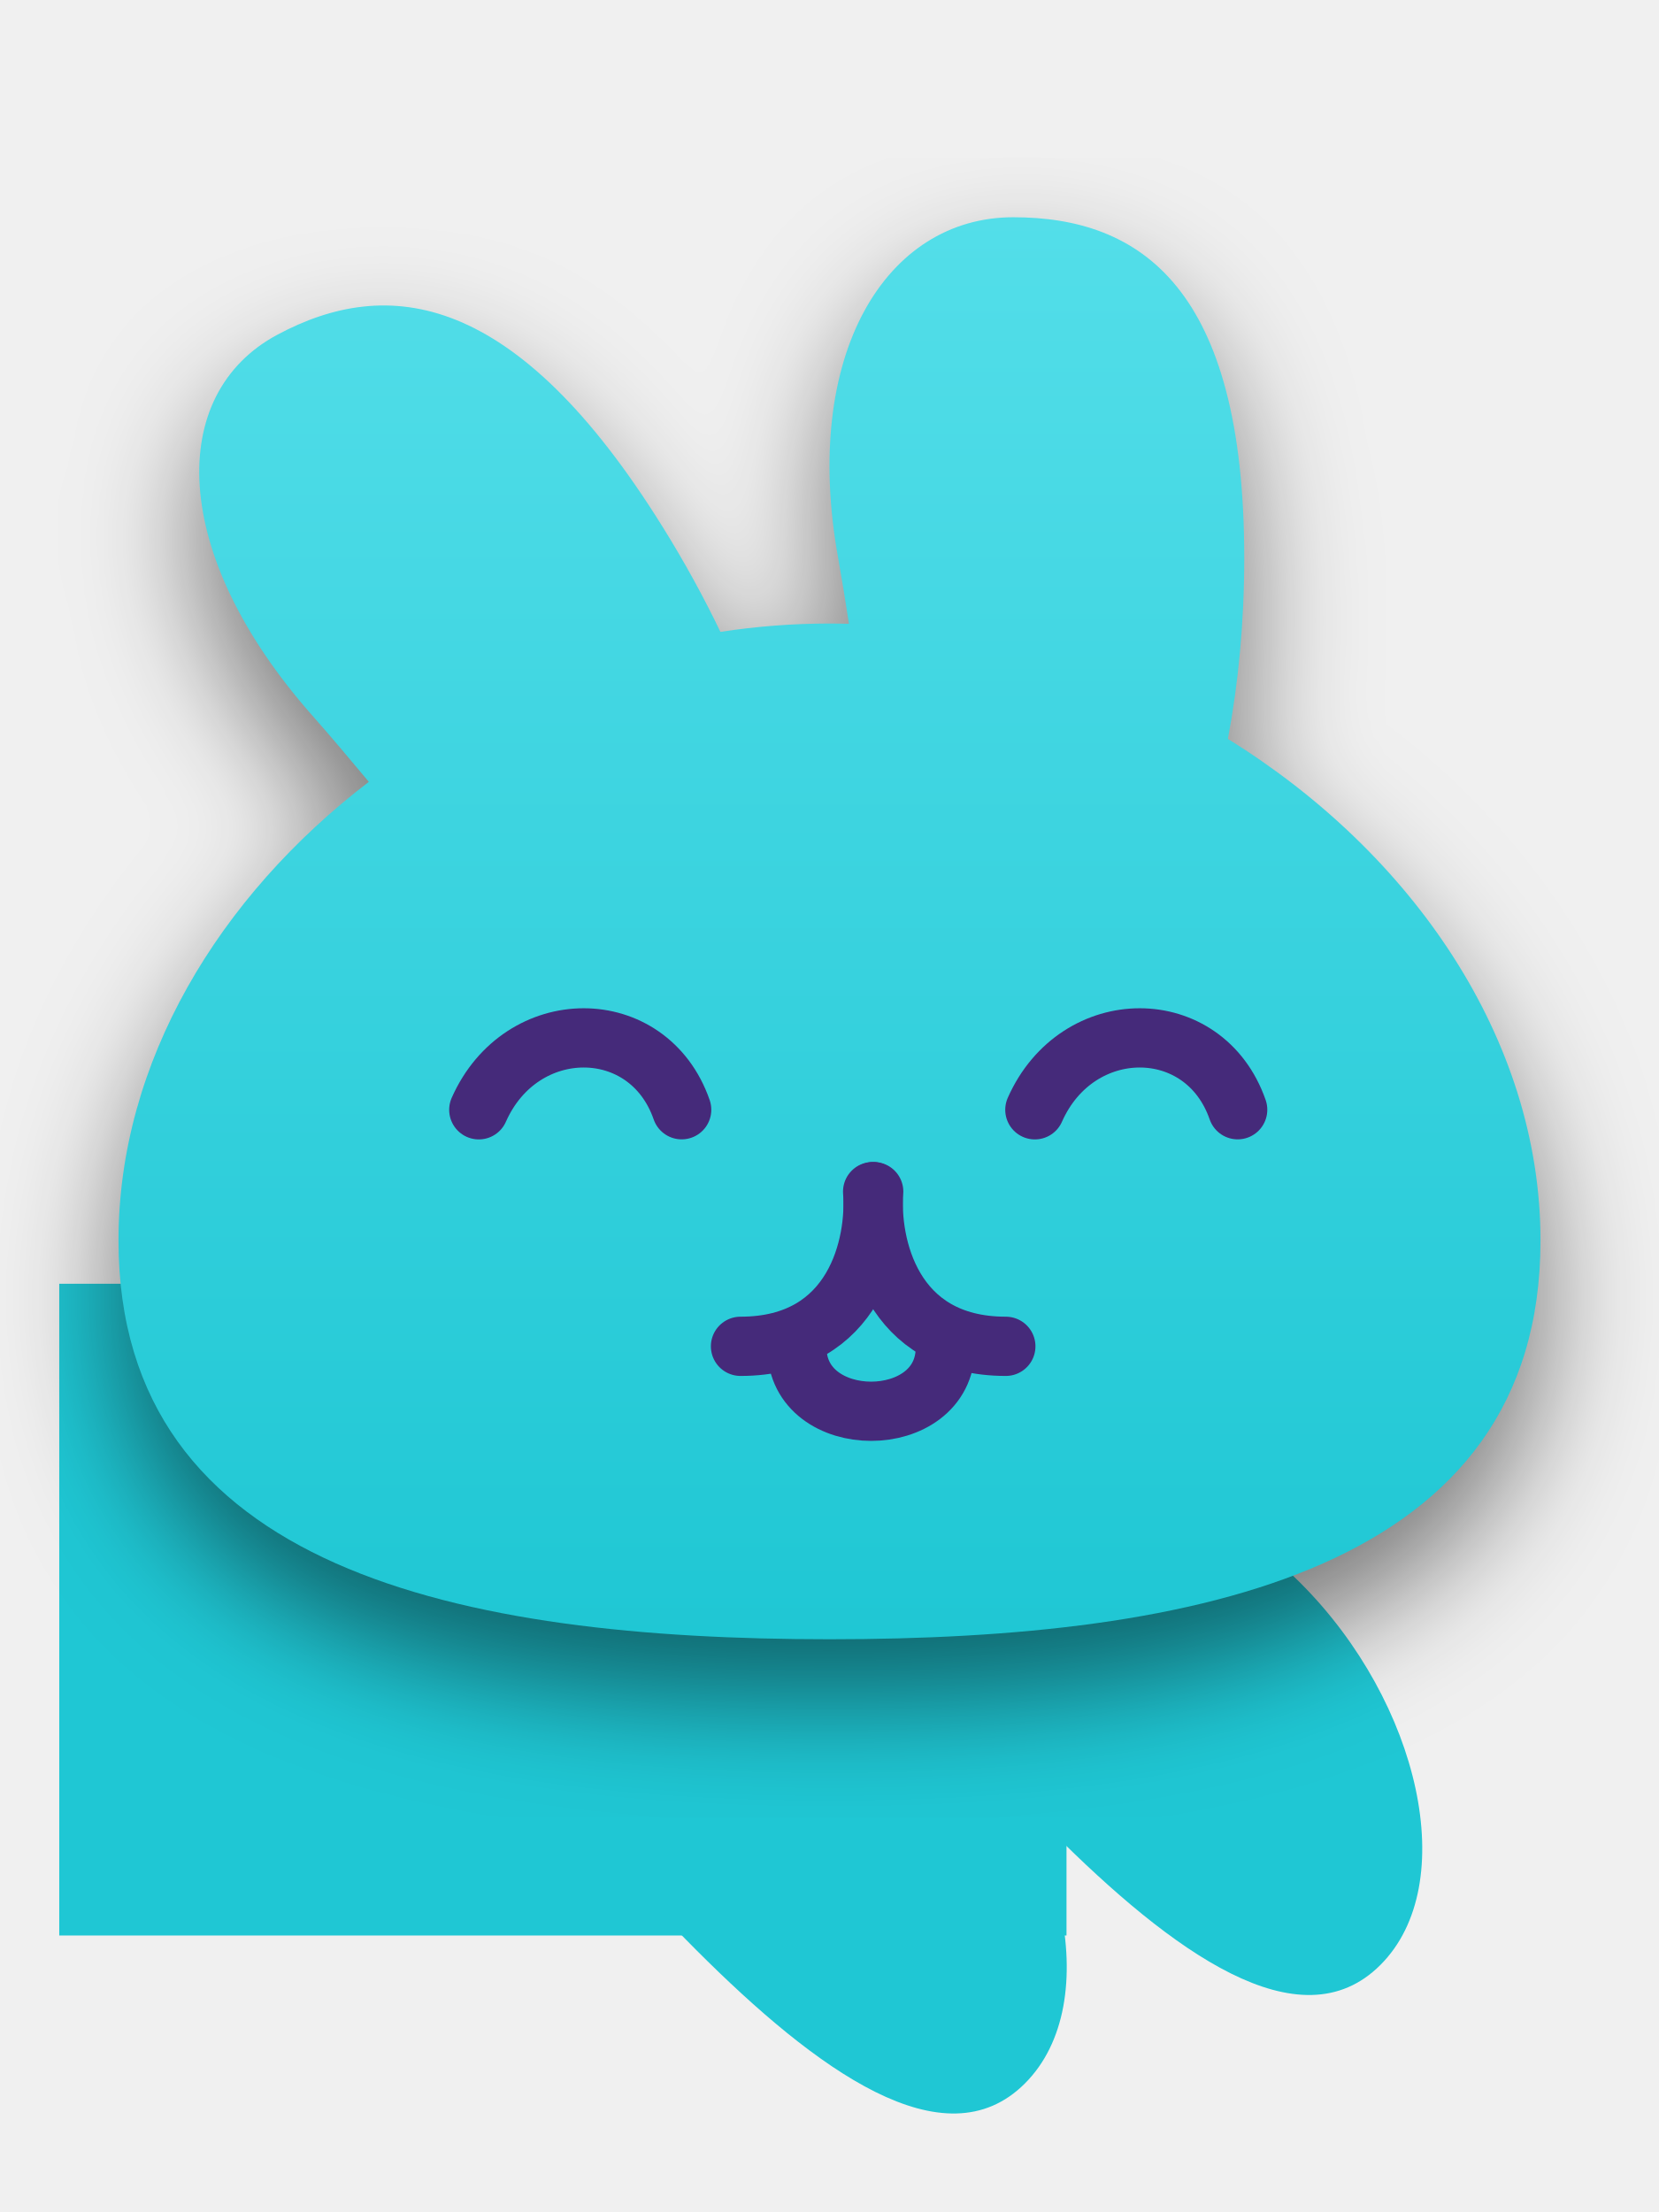
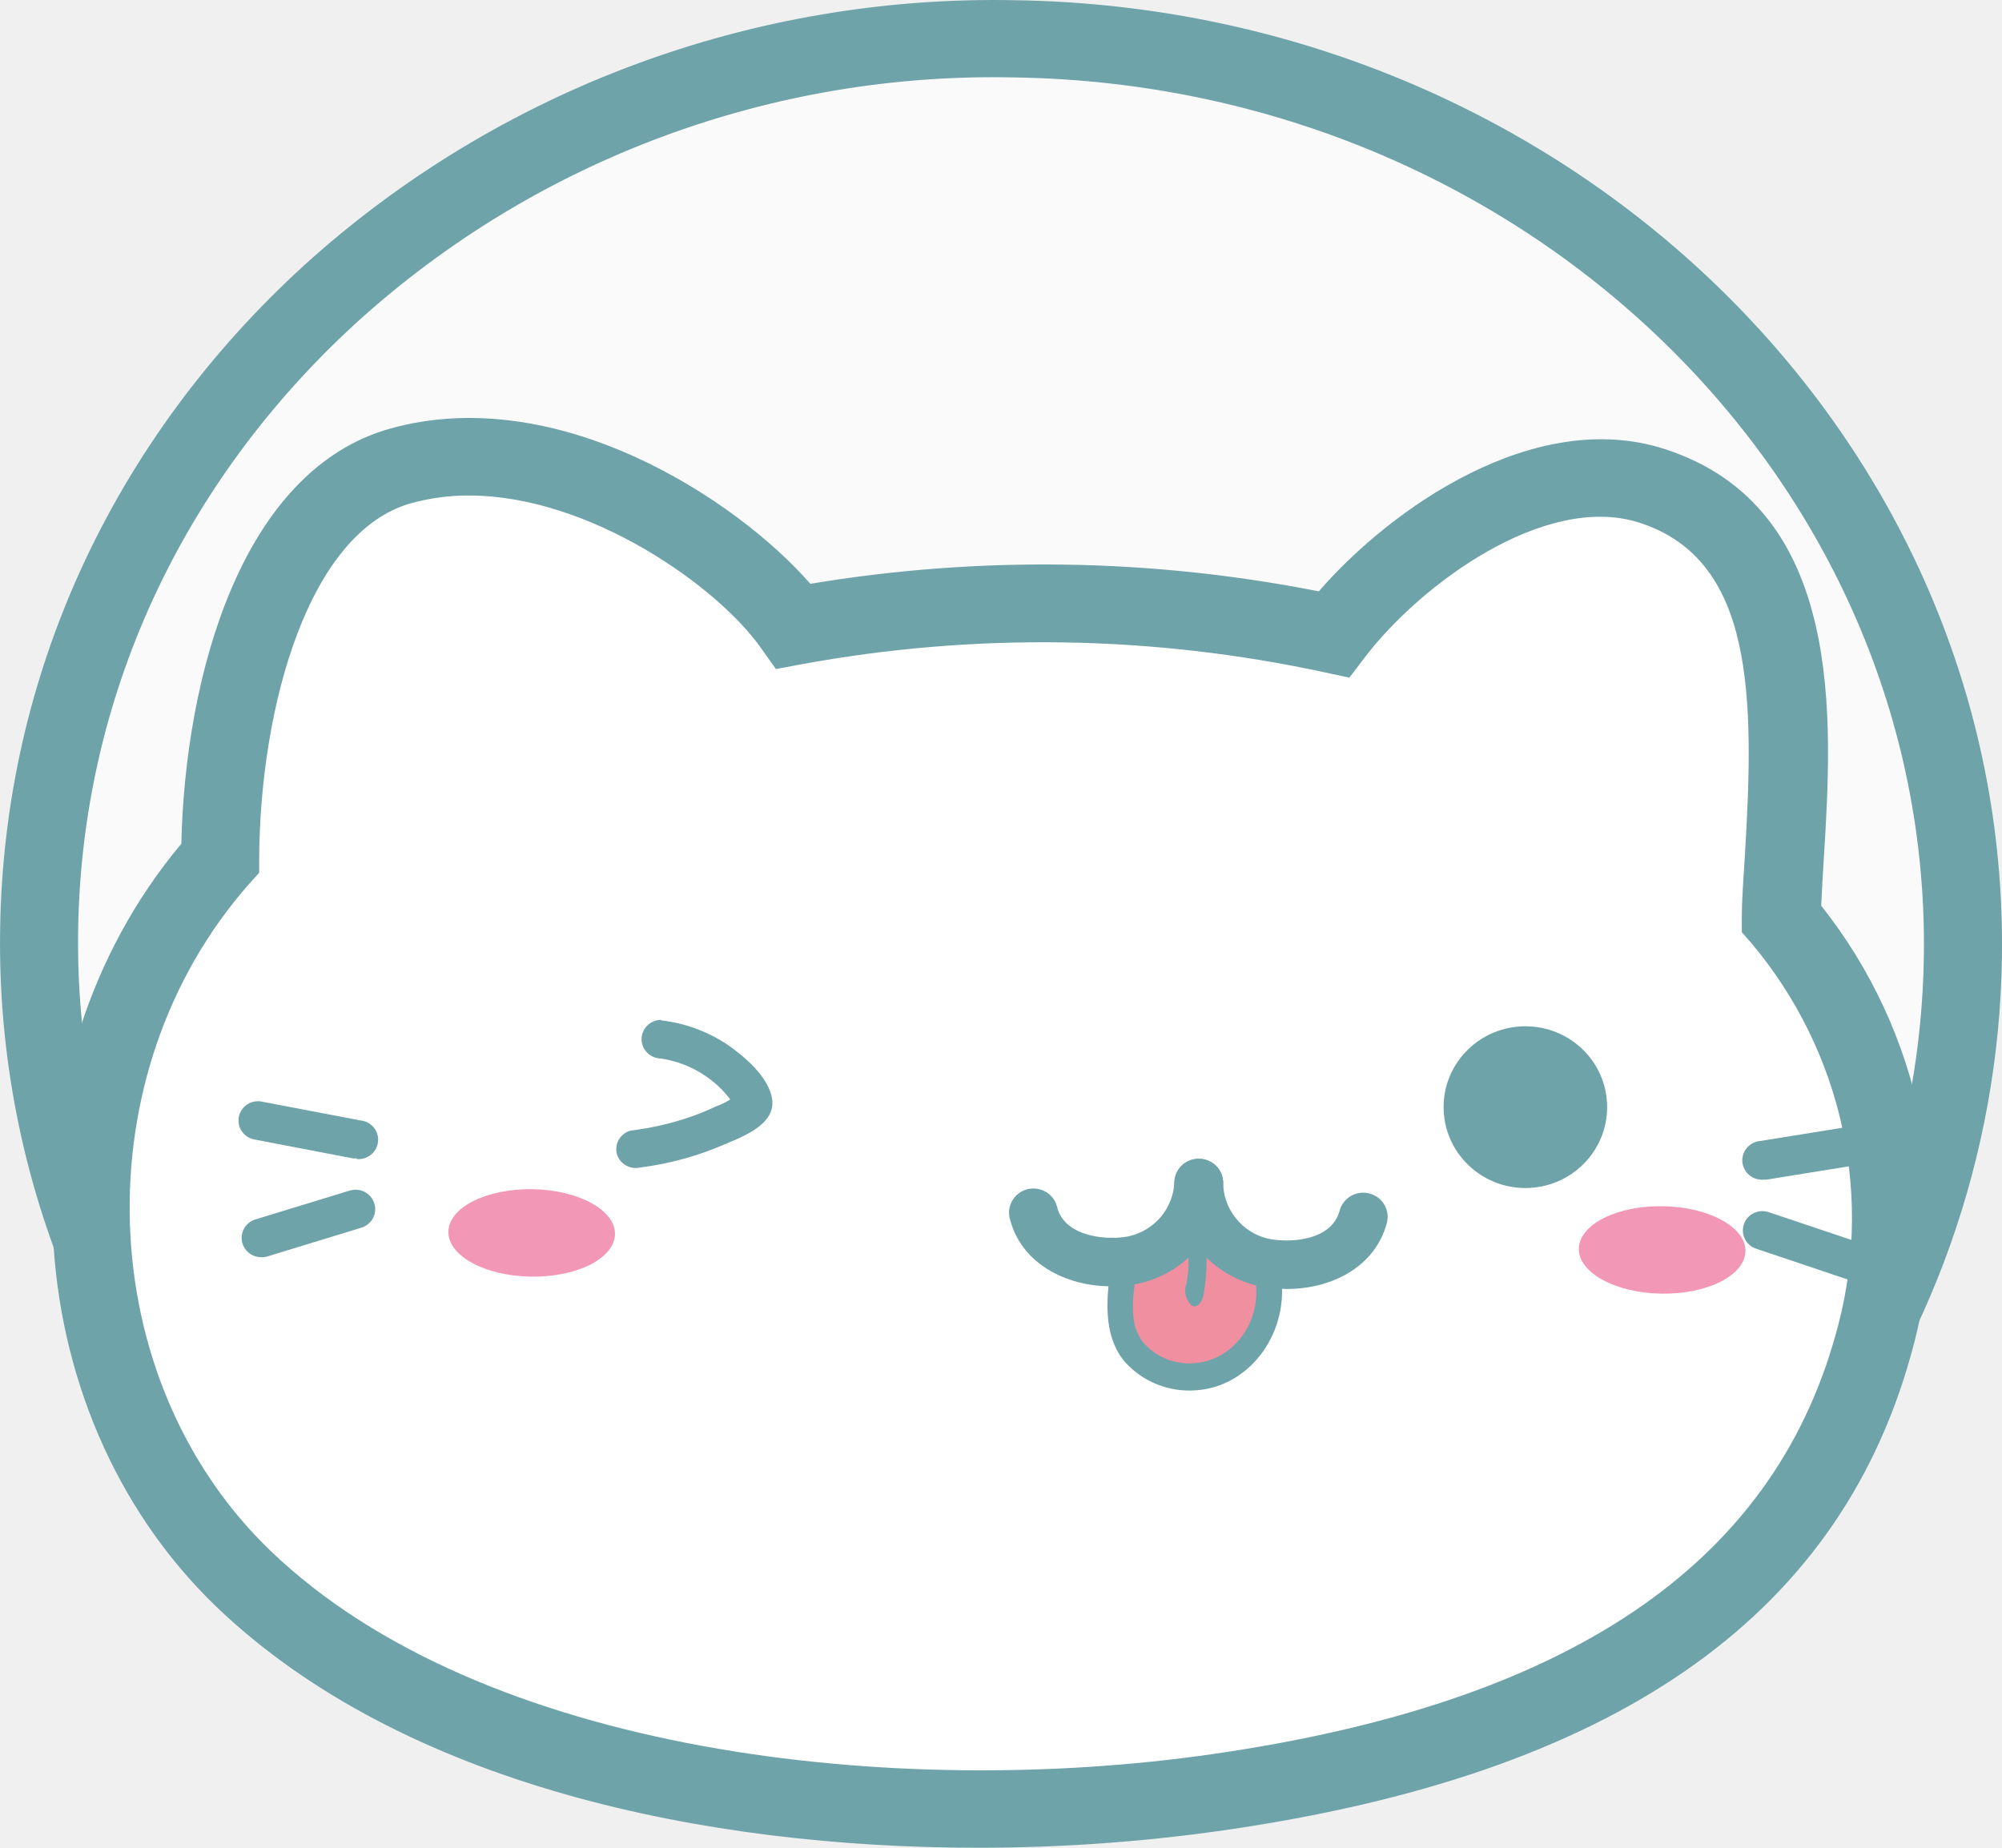
- <svg xmlns="http://www.w3.org/2000/svg" width="24" height="32" viewBox="0 0 28 32" fill="none">
-   <rect x="1" y="19" width="17" height="11" fill="#1FC7D4" />
-   <path d="M9.507 24.706C8.146 26.067 9.738 28.231 11.755 30.249C13.773 32.267 15.938 33.858 17.298 32.497C18.659 31.137 17.968 28.071 15.951 26.053C13.933 24.036 10.868 23.345 9.507 24.706Z" fill="#1FC7D4" />
-   <path d="M15.507 22.706C14.146 24.067 15.738 26.231 17.756 28.249C19.773 30.267 21.938 31.858 23.298 30.497C24.659 29.137 23.968 26.071 21.951 24.053C19.933 22.036 16.868 21.345 15.507 22.706Z" fill="#1FC7D4" />
-   <g filter="url(#filter0_d)">
-     <path fill-rule="evenodd" clip-rule="evenodd" d="M14.146 6.752C14.21 7.109 14.27 7.481 14.328 7.862C14.219 7.859 14.11 7.857 14 7.857C13.38 7.857 12.765 7.905 12.159 7.998C11.879 7.415 11.555 6.822 11.187 6.231C8.699 2.229 6.538 1.987 4.679 2.984C2.819 3.981 2.856 6.676 5.267 9.405C5.581 9.761 5.901 10.14 6.225 10.529C3.69 12.466 2 15.264 2 18.27C2 23.829 7.785 25 14 25C20.215 25 26 23.829 26 18.27C26 14.866 23.832 11.727 20.724 9.805C20.902 8.86 21 7.83 21 6.752C21 2.196 19.255 1 17.102 1C14.95 1 13.526 3.318 14.146 6.752Z" fill="url(#paint0_linear_bunnyhead_max)" />
-   </g>
-   <path d="M11.505 16.063C10.944 14.446 8.797 14.446 8.081 16.064" stroke="#452A7A" stroke-linecap="round" />
-   <path d="M20.889 16.063C20.328 14.446 18.182 14.446 17.466 16.064" stroke="#452A7A" stroke-linecap="round" />
-   <path d="M14.728 17.445C14.796 18.315 14.445 20.056 12.498 20.056" stroke="#452A7A" stroke-linecap="round" />
-   <path d="M14.746 17.445C14.678 18.315 15.03 20.056 16.976 20.056" stroke="#452A7A" stroke-linecap="round" />
-   <path d="M13.45 20.079C13.45 21.51 15.955 21.51 15.955 20.079" stroke="#452A7A" stroke-linecap="round" />
-   <defs>
-     <filter id="filter0_d" x="0" y="0" width="28" height="28" filterUnits="userSpaceOnUse" color-interpolation-filters="sRGB">
-       <feFlood flood-opacity="0" result="BackgroundImageFix" />
-       <feColorMatrix in="SourceAlpha" type="matrix" values="0 0 0 0 0 0 0 0 0 0 0 0 0 0 0 0 0 0 127 0" />
-       <feOffset dy="1" />
-       <feGaussianBlur stdDeviation="1" />
-       <feColorMatrix type="matrix" values="0 0 0 0 0 0 0 0 0 0 0 0 0 0 0 0 0 0 0.5 0" />
-       <feBlend mode="normal" in2="BackgroundImageFix" result="effect1_dropShadow" />
-       <feBlend mode="normal" in="SourceGraphic" in2="effect1_dropShadow" result="shape" />
-     </filter>
-     <linearGradient id="paint0_linear_bunnyhead_max" x1="14" y1="1" x2="14" y2="25" gradientUnits="userSpaceOnUse">
-       <stop stop-color="#53DEE9" />
-       <stop offset="1" stop-color="#1FC7D4" />
-     </linearGradient>
-   </defs>
+ <svg xmlns="http://www.w3.org/2000/svg" width="26" height="24" viewBox="0 0 26 24" fill="none">
+   <path opacity="0.65" d="M23.089 19.194C24.611 17.26 25.456 14.889 25.497 12.438C25.596 5.951 20.079 0.61 13.179 0.504C6.278 0.399 0.61 5.576 0.508 12.064C0.483 13.62 0.785 15.165 1.395 16.6" fill="white" />
+   <path d="M23.09 19.695C22.995 19.695 22.902 19.669 22.822 19.619C22.742 19.57 22.677 19.499 22.636 19.415C22.594 19.331 22.577 19.237 22.586 19.144C22.596 19.051 22.631 18.962 22.689 18.888C24.143 17.039 24.949 14.773 24.985 12.431C25.08 6.231 19.781 1.106 13.179 1.006C10.025 0.935 6.965 2.073 4.639 4.182C2.349 6.271 1.062 9.072 1.015 12.071C0.991 13.559 1.28 15.035 1.865 16.406C1.918 16.528 1.92 16.666 1.87 16.79C1.82 16.913 1.722 17.012 1.599 17.065C1.475 17.117 1.335 17.119 1.211 17.069C1.086 17.02 0.986 16.923 0.933 16.801C0.291 15.301 -0.026 13.684 0.002 12.056C0.054 8.778 1.456 5.722 3.952 3.444C6.469 1.165 9.777 -0.068 13.189 0.003C20.355 0.112 26.102 5.693 25.999 12.446C25.96 15.004 25.08 17.48 23.491 19.5C23.444 19.561 23.383 19.61 23.313 19.644C23.244 19.678 23.167 19.695 23.09 19.695Z" fill="#6EA3AA" />
+   <path d="M2.859 11.147C2.868 9.442 3.375 6.569 5.197 6.054C7.212 5.485 9.56 7.078 10.313 8.132C12.633 7.704 15.017 7.74 17.323 8.238C18.108 7.206 19.94 5.819 21.46 6.313C23.759 7.058 23.178 10.231 23.137 11.934C23.776 12.696 24.219 13.6 24.427 14.569C24.634 15.537 24.601 16.541 24.329 17.494C23.239 21.359 19.492 22.753 15.822 23.28C11.894 23.847 6.185 23.406 3.166 20.501C0.613 18.054 0.542 13.766 2.859 11.147Z" fill="white" />
+   <path d="M12.703 24C9.179 24 5.235 23.195 2.806 20.866C0.151 18.305 -0.039 13.818 2.355 10.959C2.405 8.77 3.136 6.114 5.06 5.569C7.235 4.956 9.57 6.488 10.524 7.583C12.713 7.218 14.951 7.251 17.127 7.681C18.072 6.593 19.94 5.289 21.621 5.833C23.968 6.594 23.798 9.343 23.685 11.167C23.672 11.377 23.66 11.578 23.652 11.764C24.3 12.581 24.743 13.538 24.944 14.557C25.145 15.576 25.099 16.628 24.81 17.625C23.849 21.038 20.931 23.049 15.889 23.774C14.834 23.925 13.769 24 12.703 24V24ZM6.09 6.436C5.836 6.435 5.583 6.469 5.339 6.536C3.999 6.913 3.377 9.193 3.366 11.15V11.336L3.239 11.477C1.062 13.939 1.187 17.906 3.512 20.142C6.264 22.788 11.638 23.376 15.743 22.784C20.345 22.122 22.992 20.347 23.833 17.358C24.087 16.484 24.12 15.562 23.931 14.672C23.742 13.782 23.335 12.952 22.748 12.253L22.621 12.109V11.922C22.621 11.671 22.644 11.399 22.661 11.108C22.788 9.03 22.777 7.27 21.294 6.79C20.068 6.392 18.436 7.598 17.72 8.545L17.524 8.802L17.204 8.733C14.965 8.249 12.651 8.214 10.398 8.63L10.077 8.69L9.89 8.427C9.335 7.628 7.665 6.436 6.09 6.436Z" fill="#6EA3AA" />
+   <path d="M16.485 16.375C16.485 16.375 15.666 16.333 15.53 15.57C15.448 15.78 15.316 15.967 15.145 16.114C14.974 16.262 14.769 16.366 14.547 16.416C14.547 16.416 14.227 17.913 15.408 17.864C16.589 17.815 16.485 16.375 16.485 16.375Z" fill="#EF8FA0" />
+   <path d="M16.473 16.573C16.511 16.777 16.493 16.987 16.421 17.182C16.349 17.377 16.226 17.55 16.064 17.682C15.905 17.802 15.713 17.872 15.514 17.882C15.314 17.893 15.116 17.843 14.945 17.74C14.821 17.666 14.719 17.56 14.65 17.434C14.523 17.183 14.549 16.872 14.584 16.586" fill="#EF8FA0" />
+   <path d="M16.631 16.54C16.758 17.283 16.251 18.009 15.535 18.058C15.361 18.072 15.186 18.045 15.024 17.98C14.862 17.915 14.717 17.813 14.603 17.682C14.349 17.376 14.363 16.956 14.41 16.574C14.41 16.551 14.415 16.528 14.425 16.507C14.434 16.486 14.448 16.467 14.465 16.452C14.483 16.436 14.503 16.424 14.525 16.417C14.547 16.41 14.571 16.407 14.594 16.409C14.617 16.411 14.639 16.418 14.66 16.429C14.68 16.44 14.698 16.456 14.712 16.474C14.726 16.492 14.737 16.513 14.742 16.536C14.748 16.558 14.749 16.581 14.745 16.604C14.71 16.878 14.663 17.207 14.847 17.436C14.928 17.53 15.03 17.604 15.146 17.651C15.261 17.698 15.387 17.717 15.511 17.706C16.032 17.669 16.398 17.147 16.3 16.608C16.296 16.586 16.296 16.564 16.3 16.543C16.305 16.521 16.313 16.501 16.326 16.483C16.338 16.464 16.354 16.449 16.372 16.436C16.39 16.424 16.411 16.416 16.433 16.412C16.455 16.407 16.477 16.407 16.499 16.412C16.52 16.416 16.541 16.424 16.559 16.436C16.578 16.449 16.594 16.464 16.606 16.482C16.618 16.501 16.627 16.521 16.631 16.543V16.54Z" fill="#6EA3AA" />
+   <path d="M15.519 16.757C15.562 16.508 15.565 16.254 15.528 16.005Z" fill="#6EA3AA" />
+   <path d="M15.404 16.699C15.416 16.637 15.425 16.574 15.43 16.509V16.565C15.438 16.445 15.438 16.324 15.43 16.204V16.259C15.43 16.19 15.418 16.122 15.408 16.055C15.392 15.95 15.433 15.822 15.495 15.798C15.557 15.774 15.622 15.833 15.641 15.947C15.684 16.235 15.681 16.528 15.631 16.814C15.612 16.92 15.542 16.995 15.48 16.959C15.444 16.927 15.418 16.886 15.403 16.84C15.389 16.794 15.388 16.745 15.4 16.699H15.404Z" fill="#6EA3AA" />
+   <path d="M16.714 16.742C16.582 16.742 16.451 16.727 16.322 16.698C16.022 16.625 15.754 16.455 15.561 16.216C15.367 15.977 15.258 15.682 15.252 15.376C15.249 15.292 15.279 15.212 15.337 15.151C15.394 15.09 15.474 15.054 15.558 15.052C15.642 15.049 15.723 15.079 15.785 15.136C15.846 15.193 15.882 15.271 15.885 15.354C15.885 15.523 15.941 15.687 16.047 15.82C16.152 15.954 16.299 16.048 16.465 16.088C16.712 16.144 17.29 16.133 17.398 15.725C17.419 15.645 17.472 15.576 17.545 15.534C17.617 15.492 17.704 15.48 17.785 15.502C17.866 15.523 17.936 15.575 17.978 15.647C18.021 15.719 18.033 15.804 18.011 15.884C17.858 16.461 17.288 16.742 16.714 16.742Z" fill="#6EA3AA" />
+   <path d="M14.434 16.708C13.841 16.708 13.25 16.41 13.11 15.81C13.095 15.731 13.111 15.648 13.156 15.58C13.2 15.512 13.27 15.463 13.35 15.445C13.43 15.427 13.514 15.44 13.585 15.482C13.655 15.524 13.706 15.591 13.727 15.67C13.822 16.08 14.4 16.109 14.649 16.06C14.816 16.025 14.966 15.935 15.076 15.806C15.185 15.676 15.247 15.513 15.252 15.344C15.257 15.261 15.296 15.183 15.359 15.128C15.422 15.073 15.505 15.046 15.589 15.051C15.673 15.056 15.751 15.094 15.807 15.157C15.862 15.219 15.89 15.301 15.885 15.384C15.869 15.691 15.752 15.983 15.551 16.216C15.35 16.45 15.077 16.611 14.774 16.675C14.662 16.698 14.548 16.709 14.434 16.708V16.708Z" fill="#6EA3AA" />
+   <path d="M8.586 13.253C8.893 13.289 9.188 13.396 9.445 13.567C9.67 13.723 9.988 13.992 10.028 14.279C10.076 14.623 9.603 14.78 9.35 14.889C9.019 15.027 8.671 15.119 8.316 15.164C8.252 15.179 8.184 15.169 8.127 15.136C8.069 15.103 8.028 15.049 8.011 14.986C7.995 14.922 8.005 14.855 8.039 14.799C8.072 14.743 8.127 14.702 8.19 14.685C8.453 14.653 8.711 14.594 8.961 14.509C9.077 14.469 9.19 14.423 9.3 14.37C9.408 14.332 9.507 14.274 9.593 14.201L9.527 14.309C9.54 14.368 9.527 14.37 9.507 14.316C9.494 14.297 9.482 14.277 9.468 14.259C9.454 14.24 9.409 14.19 9.379 14.157C9.309 14.085 9.231 14.02 9.147 13.965C8.976 13.852 8.782 13.778 8.578 13.748C8.512 13.746 8.45 13.719 8.404 13.672C8.358 13.626 8.332 13.563 8.332 13.498C8.332 13.431 8.359 13.367 8.407 13.32C8.454 13.273 8.519 13.247 8.586 13.247V13.253Z" fill="#6EA3AA" />
+   <path d="M4.634 15.046C4.617 15.047 4.601 15.047 4.584 15.046L3.317 14.803C3.283 14.798 3.25 14.787 3.22 14.769C3.191 14.752 3.165 14.728 3.145 14.7C3.125 14.673 3.11 14.641 3.103 14.608C3.096 14.574 3.095 14.54 3.102 14.506C3.108 14.473 3.122 14.441 3.141 14.413C3.161 14.384 3.186 14.36 3.215 14.342C3.244 14.324 3.277 14.312 3.311 14.306C3.345 14.301 3.38 14.303 3.413 14.311L4.68 14.553C4.748 14.559 4.81 14.592 4.853 14.643C4.896 14.695 4.916 14.761 4.91 14.828C4.903 14.894 4.871 14.955 4.819 14.998C4.767 15.04 4.7 15.061 4.632 15.055L4.634 15.046Z" fill="#6EA3AA" />
+   <path d="M3.39 16.329C3.329 16.329 3.271 16.307 3.225 16.268C3.18 16.229 3.15 16.175 3.141 16.116C3.132 16.056 3.145 15.996 3.177 15.945C3.209 15.895 3.259 15.857 3.316 15.839L4.545 15.463C4.578 15.454 4.611 15.451 4.645 15.454C4.678 15.458 4.71 15.468 4.74 15.483C4.769 15.499 4.795 15.521 4.816 15.547C4.837 15.572 4.853 15.602 4.862 15.634C4.872 15.665 4.875 15.699 4.871 15.732C4.868 15.765 4.858 15.797 4.842 15.826C4.826 15.855 4.804 15.88 4.778 15.901C4.752 15.922 4.722 15.938 4.69 15.947L3.461 16.323C3.438 16.328 3.414 16.331 3.39 16.329Z" fill="#6EA3AA" />
+   <path d="M22.902 15.322C22.835 15.327 22.768 15.306 22.717 15.262C22.666 15.219 22.634 15.158 22.628 15.091C22.623 15.024 22.644 14.959 22.688 14.908C22.732 14.857 22.794 14.825 22.861 14.82L24.128 14.616C24.162 14.611 24.196 14.612 24.229 14.62C24.261 14.627 24.292 14.641 24.32 14.661C24.347 14.681 24.37 14.705 24.388 14.734C24.405 14.762 24.417 14.793 24.422 14.826C24.428 14.859 24.426 14.893 24.419 14.925C24.411 14.958 24.397 14.989 24.377 15.015C24.357 15.043 24.332 15.065 24.303 15.083C24.275 15.1 24.243 15.112 24.209 15.117L22.942 15.322H22.902Z" fill="#6EA3AA" />
+   <path d="M24.106 16.64C24.078 16.64 24.05 16.636 24.023 16.628L22.807 16.219C22.776 16.209 22.746 16.192 22.721 16.17C22.696 16.149 22.676 16.122 22.661 16.093C22.631 16.033 22.627 15.964 22.648 15.901C22.67 15.838 22.715 15.786 22.776 15.757C22.836 15.727 22.906 15.723 22.969 15.744L24.187 16.153C24.243 16.172 24.291 16.21 24.322 16.261C24.352 16.312 24.364 16.372 24.354 16.43C24.344 16.489 24.314 16.542 24.269 16.58C24.223 16.619 24.166 16.64 24.106 16.64V16.64Z" fill="#6EA3AA" />
+   <path d="M7.987 16.03C7.991 15.717 7.511 15.455 6.913 15.446C6.316 15.438 5.827 15.684 5.823 15.998C5.818 16.312 6.298 16.573 6.896 16.582C7.493 16.591 7.982 16.344 7.987 16.03Z" fill="#F397B7" />
+   <path d="M22.668 16.251C22.673 15.938 22.192 15.676 21.595 15.667C20.997 15.658 20.509 15.905 20.504 16.219C20.5 16.532 20.98 16.794 21.578 16.803C22.175 16.812 22.663 16.565 22.668 16.251Z" fill="#F397B7" />
+   <path d="M19.81 15.431C20.397 15.431 20.872 14.96 20.872 14.38C20.872 13.8 20.397 13.33 19.81 13.33C19.224 13.33 18.748 13.8 18.748 14.38C18.748 14.96 19.224 15.431 19.81 15.431Z" fill="#6EA3AA" />
</svg>
